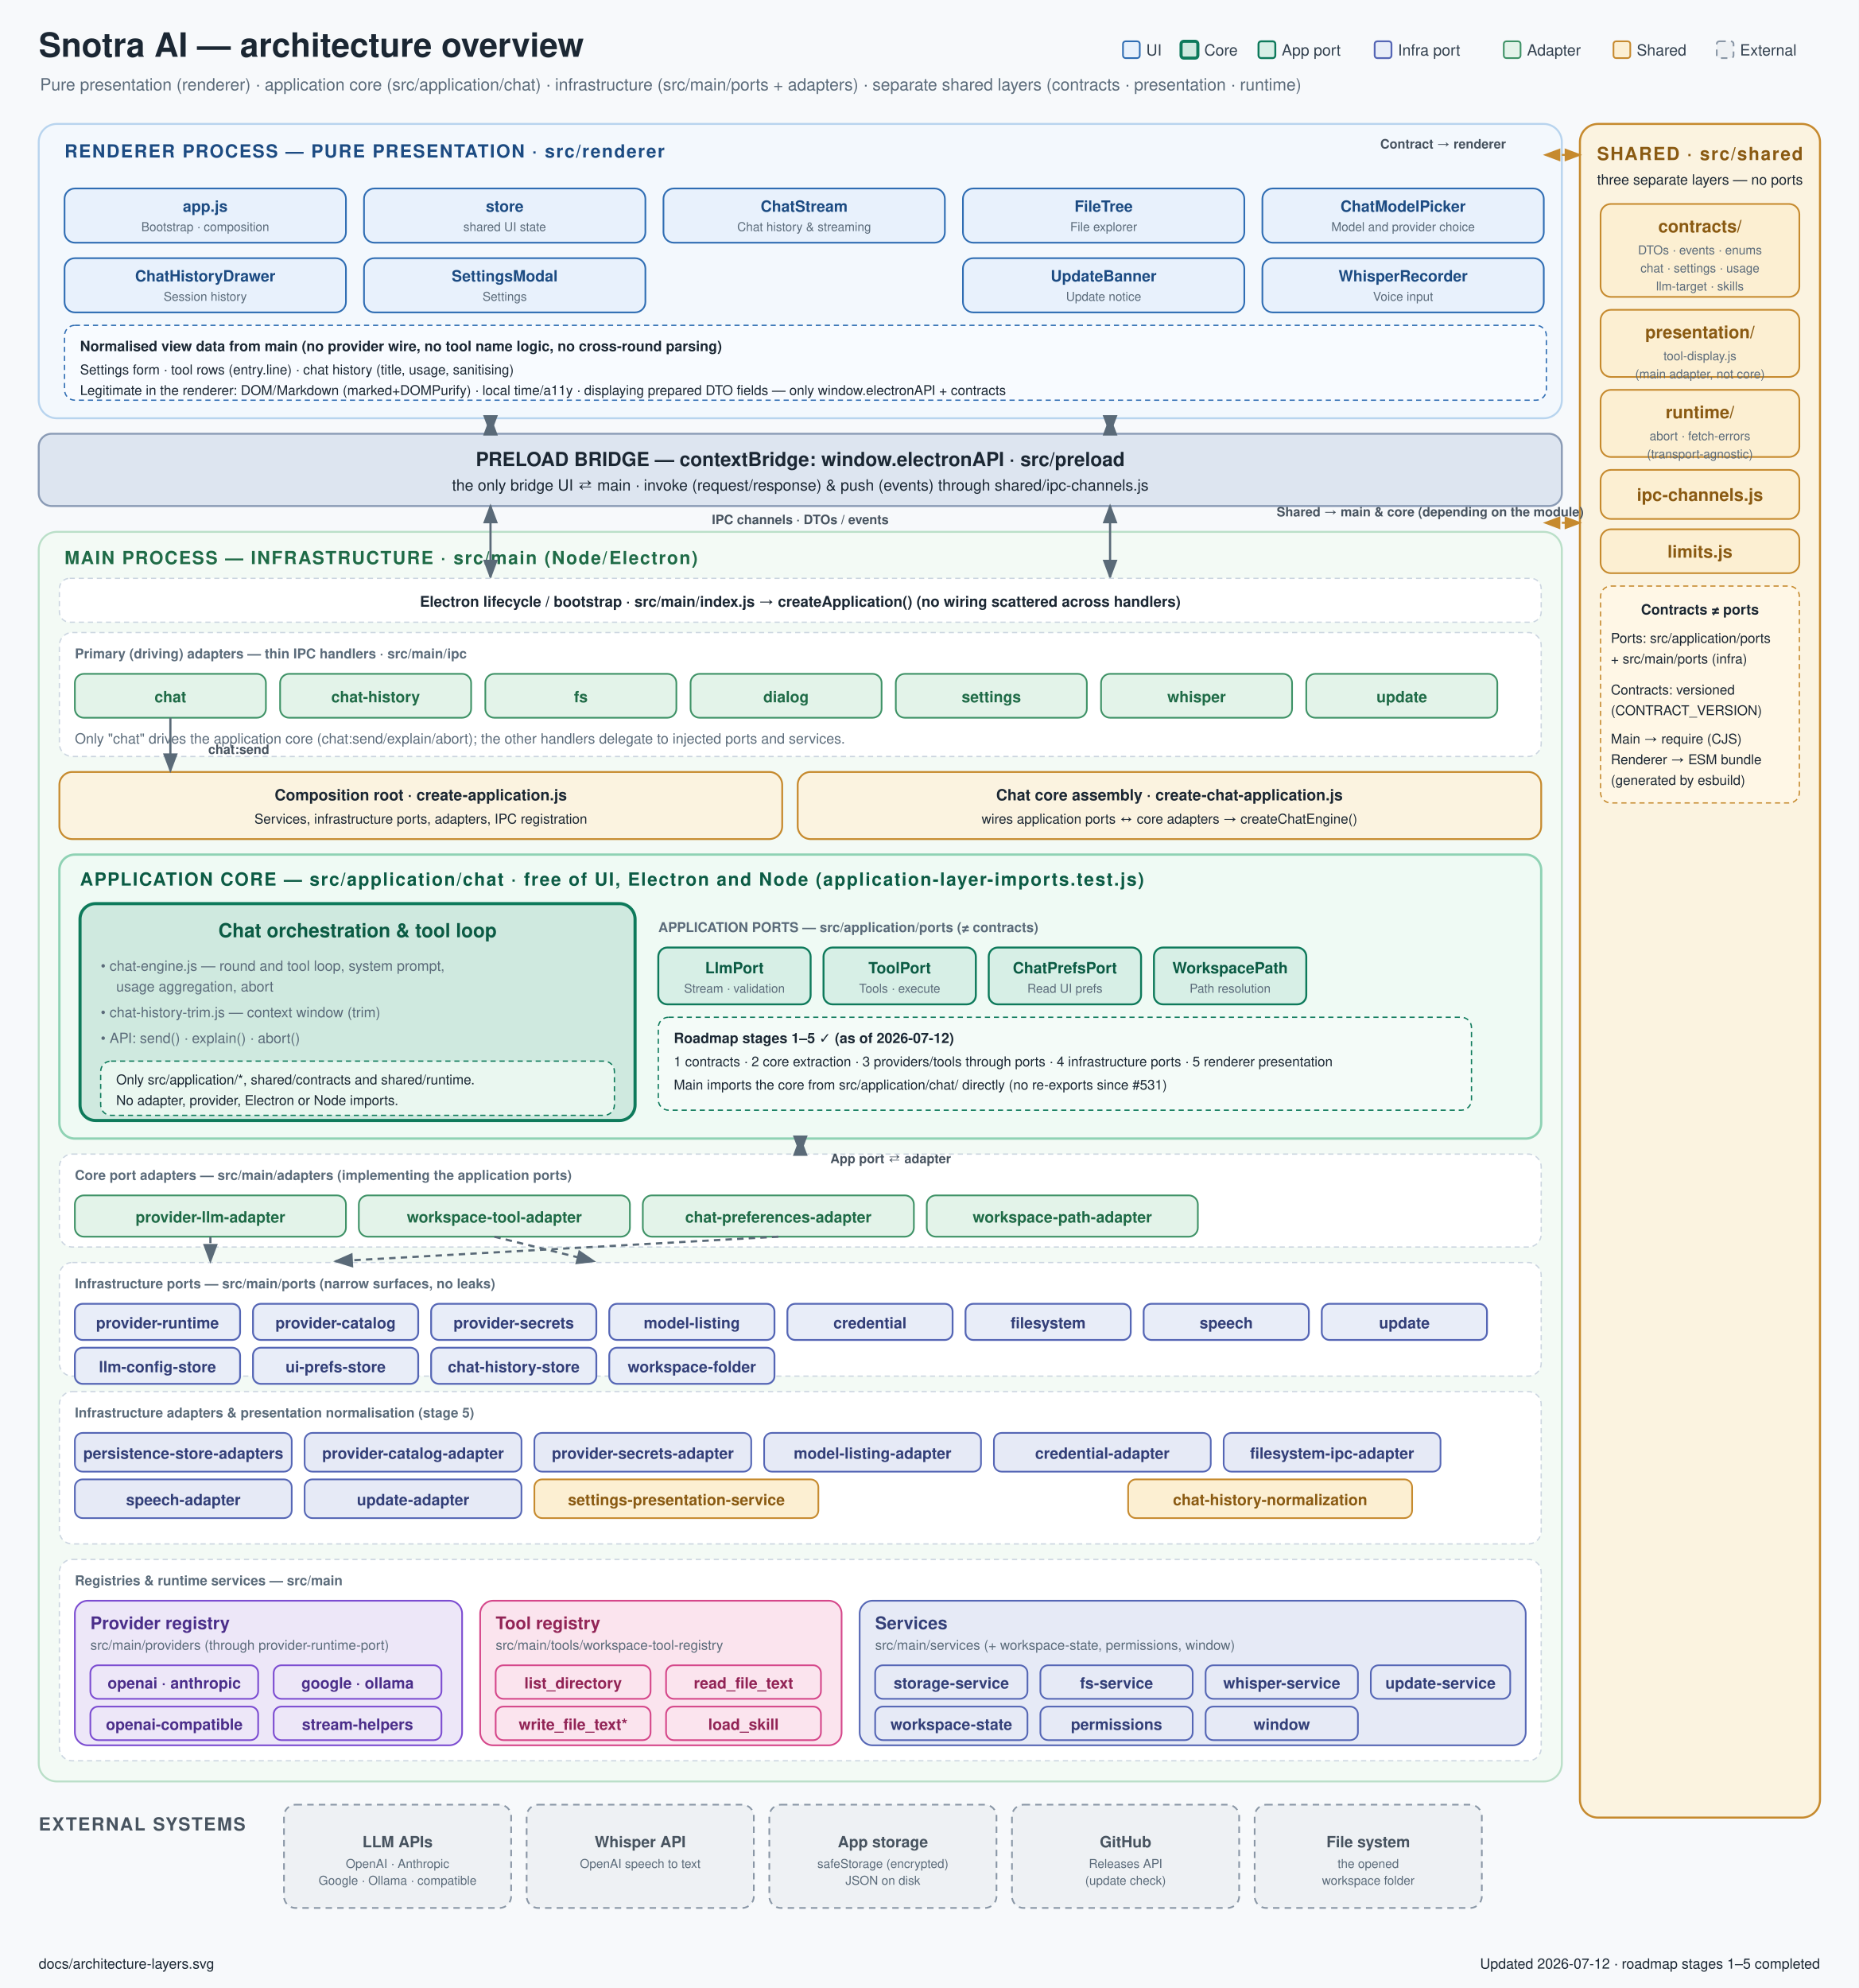
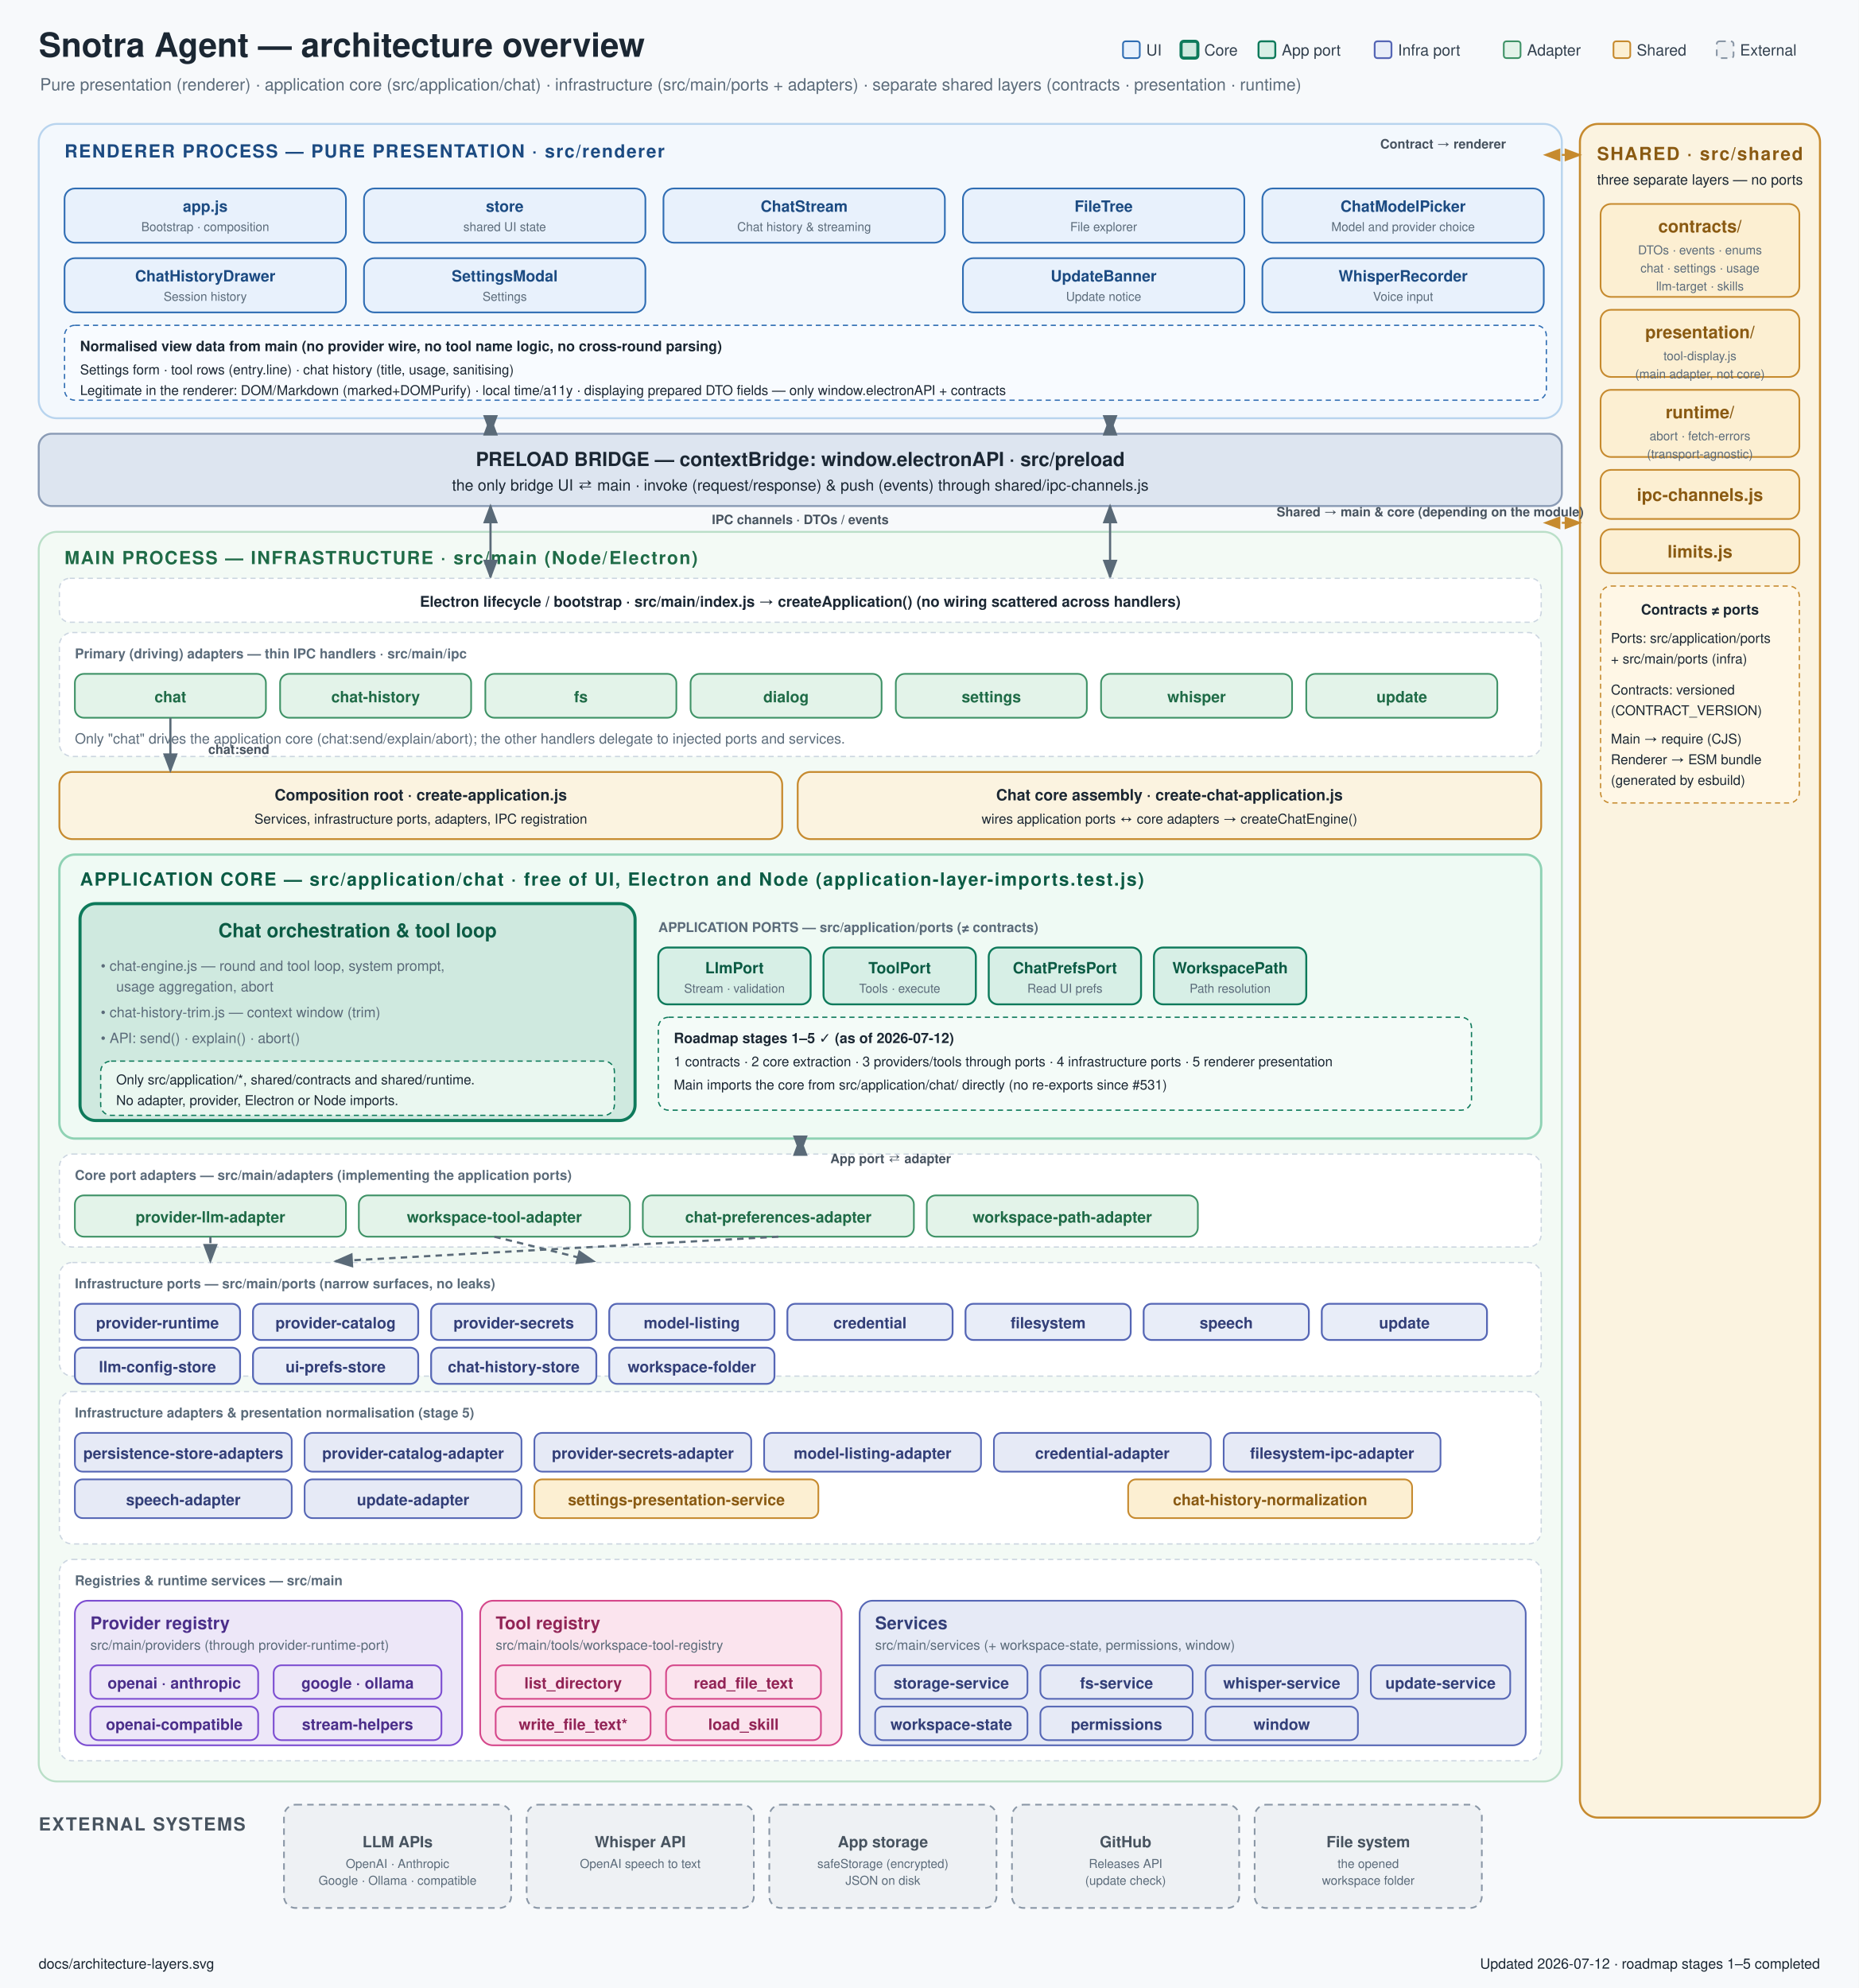
<svg xmlns="http://www.w3.org/2000/svg" viewBox="0 0 1440 1540" width="1440" height="1540" role="img" aria-labelledby="title desc" font-family="'Segoe UI', Helvetica, Arial, sans-serif">
  <defs>
    <marker id="ah" viewBox="0 0 8 6" markerWidth="9" markerHeight="7" refX="7" refY="3" orient="auto-start-reverse">
      <path d="M0,0 L8,3 L0,6 Z" fill="#5a6a78" />
    </marker>
    <marker id="ahc" viewBox="0 0 8 6" markerWidth="9" markerHeight="7" refX="7" refY="3" orient="auto-start-reverse">
      <path d="M0,0 L8,3 L0,6 Z" fill="#c68a2e" />
    </marker>
    <style>
      text{fill:#1b2733}
      .t-title{font-size:26px;font-weight:700}
      .t-sub{font-size:13px;fill:#5b6b7a}
      .zlabel{font-size:14px;font-weight:700;letter-spacing:1px}
      .btitle{font-size:13.5px;font-weight:700}
      .bsub{font-size:10.5px;fill:#5b6b7a}
      .chip{font-size:12px;font-weight:600;text-anchor:middle}
      .chipsub{font-size:9.5px;fill:#5b6b7a;text-anchor:middle}
      .note{font-size:11px;fill:#5b6b7a}
      .arrlbl{font-size:10px;fill:#47535f;font-weight:600;text-anchor:middle}
      .legend{font-size:12px;fill:#33414f}
      .tt-ui{fill:#1c4b82}.tt-hand{fill:#1f6b47}.tt-prov{fill:#4b2e8a}
      .tt-tool{fill:#922456}.tt-svc{fill:#333f78}.tt-ext{fill:#47535f}
      .tt-core{fill:#0b5b44}.tt-contract{fill:#8a5a12}
      rect.ui{fill:#e8f1fc;stroke:#2f6db3;stroke-width:1.3}
      rect.hand{fill:#e3f3e9;stroke:#3e9266;stroke-width:1.3}
      rect.prov{fill:#ede7f8;stroke:#7c4dd1;stroke-width:1.3}
      rect.tool{fill:#fbe4ee;stroke:#d5478a;stroke-width:1.3}
      rect.svc{fill:#e6eaf6;stroke:#5566b5;stroke-width:1.3}
      rect.ext{fill:#eef1f4;stroke:#8a97a6;stroke-width:1.3;stroke-dasharray:5 4}
      rect.core{fill:#cfe9df;stroke:#0e7a5b;stroke-width:2.4}
      rect.port{fill:#d7efe6;stroke:#0e7a5b;stroke-width:1.5}
      rect.iport{fill:#e8edf8;stroke:#5566b5;stroke-width:1.4}
      rect.contract{fill:#fcefd2;stroke:#c68a2e;stroke-width:1.3}
      rect.zone-ui{fill:#f3f8fd;stroke:#b8d4ee;stroke-width:1.5}
      rect.zone-core{fill:#effaf4;stroke:#8fd2b4;stroke-width:1.8}
      rect.zone-main{fill:#f3faf5;stroke:#badfc8;stroke-width:1.5}
      rect.subbox{fill:#ffffff;stroke:#cbd5e0;stroke-width:1;stroke-dasharray:4 3}
      rect.preload{fill:#dde5f0;stroke:#8a9bb5;stroke-width:1.5}
      rect.comp{fill:#fbf3e0;stroke:#c68a2e;stroke-width:1.4}
      rect.spine{fill:#fbf3e0;stroke:#c68a2e;stroke-width:1.6}
      .flow{stroke:#5a6a78;stroke-width:1.7;fill:none}
      .cflow{stroke:#c68a2e;stroke-width:1.5;fill:none;stroke-dasharray:5 4}
    </style>
  </defs>
  <rect x="0" y="0" width="1440" height="1540" fill="#f7f9fb" />
-   <text class="t-title" x="30" y="44">Snotra AI — architecture overview</text>
+   <text class="t-title" x="30" y="44">Snotra Agent — architecture overview</text>
  <text class="t-sub" x="31" y="70">Pure presentation (renderer) · application core (src/application/chat) · infrastructure (src/main/ports + adapters) · separate shared layers (contracts · presentation · runtime)</text>
  <g>
    <rect class="ui" x="870" y="32" width="13" height="13" rx="2" />
    <text class="legend" x="888" y="43">UI</text>
    <rect class="core" x="915" y="32" width="13" height="13" rx="2" />
    <text class="legend" x="933" y="43">Core</text>
    <rect class="port" x="975" y="32" width="13" height="13" rx="2" />
    <text class="legend" x="993" y="43">App port</text>
    <rect class="iport" x="1065" y="32" width="13" height="13" rx="2" />
    <text class="legend" x="1083" y="43">Infra port</text>
    <rect class="hand" x="1165" y="32" width="13" height="13" rx="2" />
    <text class="legend" x="1183" y="43">Adapter</text>
    <rect class="contract" x="1250" y="32" width="13" height="13" rx="2" />
    <text class="legend" x="1268" y="43">Shared</text>
    <rect class="ext" x="1330" y="32" width="13" height="13" rx="2" />
    <text class="legend" x="1348" y="43">External</text>
  </g>
  <rect class="zone-ui" x="30" y="96" width="1180" height="228" rx="14" />
  <text class="zlabel tt-ui" x="50" y="122">RENDERER PROCESS — PURE PRESENTATION · src/renderer</text>
  <g>
    <rect class="ui" x="50" y="146" width="218" height="42" rx="8" />
    <text class="chip tt-ui" x="159" y="164">app.js</text>
    <text class="chipsub" x="159" y="179">Bootstrap · composition</text>
    <rect class="ui" x="282" y="146" width="218" height="42" rx="8" />
    <text class="chip tt-ui" x="391" y="164">store</text>
    <text class="chipsub" x="391" y="179">shared UI state</text>
    <rect class="ui" x="514" y="146" width="218" height="42" rx="8" />
    <text class="chip tt-ui" x="623" y="164">ChatStream</text>
    <text class="chipsub" x="623" y="179">Chat history &amp; streaming</text>
    <rect class="ui" x="746" y="146" width="218" height="42" rx="8" />
    <text class="chip tt-ui" x="855" y="164">FileTree</text>
    <text class="chipsub" x="855" y="179">File explorer</text>
    <rect class="ui" x="978" y="146" width="218" height="42" rx="8" />
    <text class="chip tt-ui" x="1087" y="164">ChatModelPicker</text>
    <text class="chipsub" x="1087" y="179">Model and provider choice</text>
  </g>
  <g>
    <rect class="ui" x="50" y="200" width="218" height="42" rx="8" />
    <text class="chip tt-ui" x="159" y="218">ChatHistoryDrawer</text>
    <text class="chipsub" x="159" y="233">Session history</text>
    <rect class="ui" x="282" y="200" width="218" height="42" rx="8" />
    <text class="chip tt-ui" x="391" y="218">SettingsModal</text>
    <text class="chipsub" x="391" y="233">Settings</text>
    <rect class="ui" x="746" y="200" width="218" height="42" rx="8" />
    <text class="chip tt-ui" x="855" y="218">UpdateBanner</text>
    <text class="chipsub" x="855" y="233">Update notice</text>
    <rect class="ui" x="978" y="200" width="218" height="42" rx="8" />
    <text class="chip tt-ui" x="1087" y="218">WhisperRecorder</text>
    <text class="chipsub" x="1087" y="233">Voice input</text>
  </g>
  <rect x="50" y="252" width="1148" height="58" rx="8" fill="#f8fbff" stroke="#2f6db3" stroke-width="1" stroke-dasharray="4 3" />
  <text x="62" y="272" font-size="11" font-weight="700" fill="#1c4b82">Normalised view data from main (no provider wire, no tool name logic, no cross-round parsing)</text>
  <text x="62" y="290" font-size="10.5" fill="#475569">Settings form · tool rows (entry.line) · chat history (title, usage, sanitising)</text>
  <text x="62" y="306" font-size="10.5" fill="#475569">Legitimate in the renderer: DOM/Markdown (marked+DOMPurify) · local time/a11y · displaying prepared DTO fields — only window.electronAPI + contracts</text>
  <rect class="preload" x="30" y="336" width="1180" height="56" rx="10" />
  <text x="620" y="361" text-anchor="middle" font-size="15" font-weight="700" fill="#1e2b3d">PRELOAD BRIDGE — contextBridge: window.electronAPI · src/preload</text>
  <text x="620" y="380" text-anchor="middle" font-size="12" fill="#475569">the only bridge UI ⇄ main · invoke (request/response) &amp; push (events) through shared/ipc-channels.js</text>
  <line class="flow" x1="380" y1="324" x2="380" y2="335" marker-end="url(#ah)" marker-start="url(#ah)" />
  <line class="flow" x1="860" y1="324" x2="860" y2="335" marker-end="url(#ah)" marker-start="url(#ah)" />
  <rect class="zone-main" x="30" y="412" width="1180" height="968" rx="14" />
  <text class="zlabel tt-hand" x="50" y="437">MAIN PROCESS — INFRASTRUCTURE · src/main (Node/Electron)</text>
  <line class="flow" x1="380" y1="392" x2="380" y2="447" marker-end="url(#ah)" marker-start="url(#ah)" />
  <line class="flow" x1="860" y1="392" x2="860" y2="447" marker-end="url(#ah)" marker-start="url(#ah)" />
  <text class="arrlbl" x="620" y="406">IPC channels · DTOs / events</text>
  <rect class="subbox" x="46" y="448" width="1148" height="34" rx="8" />
  <text x="620" y="470" text-anchor="middle" font-size="11.5" font-weight="700" fill="#47535f">Electron lifecycle / bootstrap · src/main/index.js → createApplication() (no wiring scattered across handlers)</text>
  <rect class="subbox" x="46" y="490" width="1148" height="96" rx="10" />
  <text class="bsub" x="58" y="510" font-weight="700" fill="#1f6b47">Primary (driving) adapters — thin IPC handlers · src/main/ipc</text>
  <g>
    <rect class="hand" x="58" y="522" width="148" height="34" rx="7" />
    <text class="chip tt-hand" x="132" y="544">chat</text>
    <rect class="hand" x="217" y="522" width="148" height="34" rx="7" />
    <text class="chip tt-hand" x="291" y="544">chat-history</text>
    <rect class="hand" x="376" y="522" width="148" height="34" rx="7" />
    <text class="chip tt-hand" x="450" y="544">fs</text>
    <rect class="hand" x="535" y="522" width="148" height="34" rx="7" />
    <text class="chip tt-hand" x="609" y="544">dialog</text>
    <rect class="hand" x="694" y="522" width="148" height="34" rx="7" />
    <text class="chip tt-hand" x="768" y="544">settings</text>
    <rect class="hand" x="853" y="522" width="148" height="34" rx="7" />
    <text class="chip tt-hand" x="927" y="544">whisper</text>
    <rect class="hand" x="1012" y="522" width="148" height="34" rx="7" />
    <text class="chip tt-hand" x="1086" y="544">update</text>
  </g>
  <text class="note" x="58" y="576">Only "chat" drives the application core (chat:send/explain/abort); the other handlers delegate to injected ports and services.</text>
  <rect class="comp" x="46" y="598" width="560" height="52" rx="10" />
  <text x="326" y="620" text-anchor="middle" font-size="12" font-weight="700" fill="#8a5a12">Composition root · create-application.js</text>
  <text x="326" y="638" text-anchor="middle" font-size="10.5" fill="#8a5a12">Services, infrastructure ports, adapters, IPC registration</text>
  <rect class="comp" x="618" y="598" width="576" height="52" rx="10" />
  <text x="906" y="620" text-anchor="middle" font-size="12" font-weight="700" fill="#8a5a12">Chat core assembly · create-chat-application.js</text>
  <text x="906" y="638" text-anchor="middle" font-size="10.5" fill="#8a5a12">wires application ports ↔ core adapters → createChatEngine()</text>
  <line class="flow" x1="132" y1="556" x2="132" y2="597" marker-end="url(#ah)" />
  <text class="arrlbl" x="185" y="584">chat:send</text>
  <rect class="zone-core" x="46" y="662" width="1148" height="220" rx="12" />
  <text class="zlabel tt-core" x="62" y="686">APPLICATION CORE — src/application/chat · free of UI, Electron and Node (application-layer-imports.test.js)</text>
  <rect class="core" x="62" y="700" width="430" height="168" rx="12" />
  <text x="277" y="726" text-anchor="middle" font-size="15" font-weight="700" class="tt-core">Chat orchestration &amp; tool loop</text>
  <text class="note" x="78" y="752" fill="#204b3d">• chat-engine.js — round and tool loop, system prompt,</text>
  <text class="note" x="90" y="768" fill="#204b3d">usage aggregation, abort</text>
  <text class="note" x="78" y="788" fill="#204b3d">• chat-history-trim.js — context window (trim)</text>
  <text class="note" x="78" y="808" fill="#204b3d">• API: send() · explain() · abort()</text>
  <rect x="78" y="822" width="398" height="42" rx="8" fill="#eaf7f0" stroke="#0e7a5b" stroke-width="1" stroke-dasharray="4 3" />
  <text x="90" y="840" font-size="10.5" fill="#356b58">Only src/application/*, shared/contracts and shared/runtime.</text>
  <text x="90" y="856" font-size="10.5" fill="#356b58">No adapter, provider, Electron or Node imports.</text>
  <text class="bsub" x="510" y="722" font-weight="700" fill="#0b5b44">APPLICATION PORTS — src/application/ports (≠ contracts)</text>
  <g>
    <rect class="port" x="510" y="734" width="118" height="44" rx="7" />
    <text class="chip tt-core" x="569" y="754">LlmPort</text>
    <text class="chipsub" x="569" y="769">Stream · validation</text>
    <rect class="port" x="638" y="734" width="118" height="44" rx="7" />
    <text class="chip tt-core" x="697" y="754">ToolPort</text>
    <text class="chipsub" x="697" y="769">Tools · execute</text>
    <rect class="port" x="766" y="734" width="118" height="44" rx="7" />
    <text class="chip tt-core" x="825" y="754">ChatPrefsPort</text>
    <text class="chipsub" x="825" y="769">Read UI prefs</text>
    <rect class="port" x="894" y="734" width="118" height="44" rx="7" />
    <text class="chip tt-core" x="953" y="754">WorkspacePath</text>
    <text class="chipsub" x="953" y="769">Path resolution</text>
  </g>
  <rect x="510" y="788" width="630" height="72" rx="8" fill="#f4fbf8" stroke="#0e7a5b" stroke-width="1" stroke-dasharray="4 3" />
  <text x="522" y="808" font-size="11" font-weight="700" fill="#0b5b44">Roadmap stages 1–5 ✓ (as of 2026-07-12)</text>
  <text x="522" y="826" font-size="10.5" fill="#356b58">1 contracts · 2 core extraction · 3 providers/tools through ports · 4 infrastructure ports · 5 renderer presentation</text>
  <text x="522" y="844" font-size="10.5" fill="#356b58">Main imports the core from src/application/chat/ directly (no re-exports since #531)</text>
  <rect class="subbox" x="46" y="894" width="1148" height="72" rx="10" />
  <text class="bsub" x="58" y="914" font-weight="700" fill="#1f6b47">Core port adapters — src/main/adapters (implementing the application ports)</text>
  <g>
    <rect class="hand" x="58" y="926" width="210" height="32" rx="7" />
    <text class="chip tt-hand" x="163" y="947">provider-llm-adapter</text>
    <rect class="hand" x="278" y="926" width="210" height="32" rx="7" />
    <text class="chip tt-hand" x="383" y="947">workspace-tool-adapter</text>
    <rect class="hand" x="498" y="926" width="210" height="32" rx="7" />
    <text class="chip tt-hand" x="603" y="947">chat-preferences-adapter</text>
    <rect class="hand" x="718" y="926" width="210" height="32" rx="7" />
    <text class="chip tt-hand" x="823" y="947">workspace-path-adapter</text>
  </g>
  <line class="flow" x1="620" y1="882" x2="620" y2="893" marker-end="url(#ah)" marker-start="url(#ah)" />
  <text class="arrlbl" x="690" y="901">App port ⇄ adapter</text>
  <rect class="subbox" x="46" y="978" width="1148" height="88" rx="10" />
  <text class="bsub" x="58" y="998" font-weight="700" fill="#333f78">Infrastructure ports — src/main/ports (narrow surfaces, no leaks)</text>
  <g>
    <rect class="iport" x="58" y="1010" width="128" height="28" rx="6" />
    <text class="chip tt-svc" x="122" y="1029">provider-runtime</text>
    <rect class="iport" x="196" y="1010" width="128" height="28" rx="6" />
    <text class="chip tt-svc" x="260" y="1029">provider-catalog</text>
    <rect class="iport" x="334" y="1010" width="128" height="28" rx="6" />
    <text class="chip tt-svc" x="398" y="1029">provider-secrets</text>
    <rect class="iport" x="472" y="1010" width="128" height="28" rx="6" />
    <text class="chip tt-svc" x="536" y="1029">model-listing</text>
    <rect class="iport" x="610" y="1010" width="128" height="28" rx="6" />
    <text class="chip tt-svc" x="674" y="1029">credential</text>
    <rect class="iport" x="748" y="1010" width="128" height="28" rx="6" />
    <text class="chip tt-svc" x="812" y="1029">filesystem</text>
    <rect class="iport" x="886" y="1010" width="128" height="28" rx="6" />
    <text class="chip tt-svc" x="950" y="1029">speech</text>
    <rect class="iport" x="1024" y="1010" width="128" height="28" rx="6" />
    <text class="chip tt-svc" x="1088" y="1029">update</text>
  </g>
  <g>
    <rect class="iport" x="58" y="1044" width="128" height="28" rx="6" />
    <text class="chip tt-svc" x="122" y="1063">llm-config-store</text>
    <rect class="iport" x="196" y="1044" width="128" height="28" rx="6" />
    <text class="chip tt-svc" x="260" y="1063">ui-prefs-store</text>
    <rect class="iport" x="334" y="1044" width="128" height="28" rx="6" />
    <text class="chip tt-svc" x="398" y="1063">chat-history-store</text>
    <rect class="iport" x="472" y="1044" width="128" height="28" rx="6" />
    <text class="chip tt-svc" x="536" y="1063">workspace-folder</text>
  </g>
  <rect class="subbox" x="46" y="1078" width="1148" height="118" rx="10" />
  <text class="bsub" x="58" y="1098" font-weight="700" fill="#333f78">Infrastructure adapters &amp; presentation normalisation (stage 5)</text>
  <g>
    <rect class="svc" x="58" y="1110" width="168" height="30" rx="6" />
    <text class="chip tt-svc" x="142" y="1130">persistence-store-adapters</text>
    <rect class="svc" x="236" y="1110" width="168" height="30" rx="6" />
    <text class="chip tt-svc" x="320" y="1130">provider-catalog-adapter</text>
    <rect class="svc" x="414" y="1110" width="168" height="30" rx="6" />
    <text class="chip tt-svc" x="498" y="1130">provider-secrets-adapter</text>
    <rect class="svc" x="592" y="1110" width="168" height="30" rx="6" />
    <text class="chip tt-svc" x="676" y="1130">model-listing-adapter</text>
    <rect class="svc" x="770" y="1110" width="168" height="30" rx="6" />
    <text class="chip tt-svc" x="854" y="1130">credential-adapter</text>
    <rect class="svc" x="948" y="1110" width="168" height="30" rx="6" />
    <text class="chip tt-svc" x="1032" y="1130">filesystem-ipc-adapter</text>
  </g>
  <g>
    <rect class="svc" x="58" y="1146" width="168" height="30" rx="6" />
    <text class="chip tt-svc" x="142" y="1166">speech-adapter</text>
    <rect class="svc" x="236" y="1146" width="168" height="30" rx="6" />
    <text class="chip tt-svc" x="320" y="1166">update-adapter</text>
    <rect class="contract" x="414" y="1146" width="220" height="30" rx="6" />
    <text class="chip tt-contract" x="524" y="1166">settings-presentation-service</text>
    <rect class="contract" x="874" y="1146" width="220" height="30" rx="6" />
    <text class="chip tt-contract" x="984" y="1166">chat-history-normalization</text>
  </g>
  <rect class="subbox" x="46" y="1208" width="1148" height="156" rx="10" />
  <text class="bsub" x="58" y="1228" font-weight="700" fill="#333f78">Registries &amp; runtime services — src/main</text>
  <rect class="prov" x="58" y="1240" width="300" height="112" rx="10" fill="#f6f2fd" />
  <text class="btitle tt-prov" x="70" y="1262">Provider registry</text>
  <text class="bsub" x="70" y="1278">src/main/providers (through provider-runtime-port)</text>
  <g>
    <rect class="prov" x="70" y="1290" width="130" height="26" rx="6" />
    <text class="chip tt-prov" x="135" y="1308">openai · anthropic</text>
    <rect class="prov" x="212" y="1290" width="130" height="26" rx="6" />
    <text class="chip tt-prov" x="277" y="1308">google · ollama</text>
    <rect class="prov" x="70" y="1322" width="130" height="26" rx="6" />
    <text class="chip tt-prov" x="135" y="1340">openai-compatible</text>
    <rect class="prov" x="212" y="1322" width="130" height="26" rx="6" />
    <text class="chip tt-prov" x="277" y="1340">stream-helpers</text>
  </g>
  <rect class="tool" x="372" y="1240" width="280" height="112" rx="10" fill="#fdf1f6" />
  <text class="btitle tt-tool" x="384" y="1262">Tool registry</text>
  <text class="bsub" x="384" y="1278">src/main/tools/workspace-tool-registry</text>
  <g>
    <rect class="tool" x="384" y="1290" width="120" height="26" rx="6" />
    <text class="chip tt-tool" x="444" y="1308">list_directory</text>
    <rect class="tool" x="516" y="1290" width="120" height="26" rx="6" />
    <text class="chip tt-tool" x="576" y="1308">read_file_text</text>
    <rect class="tool" x="384" y="1322" width="120" height="26" rx="6" />
    <text class="chip tt-tool" x="444" y="1340">write_file_text*</text>
    <rect class="tool" x="516" y="1322" width="120" height="26" rx="6" />
    <text class="chip tt-tool" x="576" y="1340">load_skill</text>
  </g>
  <rect class="svc" x="666" y="1240" width="516" height="112" rx="10" fill="#eef1f8" />
  <text class="btitle tt-svc" x="678" y="1262">Services</text>
  <text class="bsub" x="678" y="1278">src/main/services (+ workspace-state, permissions, window)</text>
  <g>
    <rect class="svc" x="678" y="1290" width="118" height="26" rx="6" />
    <text class="chip tt-svc" x="737" y="1308">storage-service</text>
    <rect class="svc" x="806" y="1290" width="118" height="26" rx="6" />
    <text class="chip tt-svc" x="865" y="1308">fs-service</text>
    <rect class="svc" x="934" y="1290" width="118" height="26" rx="6" />
    <text class="chip tt-svc" x="993" y="1308">whisper-service</text>
    <rect class="svc" x="1062" y="1290" width="108" height="26" rx="6" />
    <text class="chip tt-svc" x="1116" y="1308">update-service</text>
    <rect class="svc" x="678" y="1322" width="118" height="26" rx="6" />
    <text class="chip tt-svc" x="737" y="1340">workspace-state</text>
    <rect class="svc" x="806" y="1322" width="118" height="26" rx="6" />
    <text class="chip tt-svc" x="865" y="1340">permissions</text>
    <rect class="svc" x="934" y="1322" width="118" height="26" rx="6" />
    <text class="chip tt-svc" x="993" y="1340">window</text>
  </g>
  <line class="flow" x1="163" y1="958" x2="163" y2="977" marker-end="url(#ah)" stroke-dasharray="5 4" />
  <line class="flow" x1="383" y1="958" x2="460" y2="977" marker-end="url(#ah)" stroke-dasharray="5 4" />
  <line class="flow" x1="603" y1="958" x2="260" y2="977" marker-end="url(#ah)" stroke-dasharray="5 4" />
  <text class="zlabel tt-ext" x="30" y="1418">EXTERNAL SYSTEMS</text>
  <g>
    <rect class="ext" x="220" y="1398" width="176" height="80" rx="9" />
    <text class="chip tt-ext" x="308" y="1431">LLM APIs</text>
    <text class="chipsub" x="308" y="1447">OpenAI · Anthropic</text>
    <text class="chipsub" x="308" y="1460">Google · Ollama · compatible</text>
    <rect class="ext" x="408" y="1398" width="176" height="80" rx="9" />
    <text class="chip tt-ext" x="496" y="1431">Whisper API</text>
    <text class="chipsub" x="496" y="1447">OpenAI speech to text</text>
    <rect class="ext" x="596" y="1398" width="176" height="80" rx="9" />
    <text class="chip tt-ext" x="684" y="1431">App storage</text>
    <text class="chipsub" x="684" y="1447">safeStorage (encrypted)</text>
    <text class="chipsub" x="684" y="1460">JSON on disk</text>
    <rect class="ext" x="784" y="1398" width="176" height="80" rx="9" />
    <text class="chip tt-ext" x="872" y="1431">GitHub</text>
    <text class="chipsub" x="872" y="1447">Releases API</text>
    <text class="chipsub" x="872" y="1460">(update check)</text>
    <rect class="ext" x="972" y="1398" width="176" height="80" rx="9" />
    <text class="chip tt-ext" x="1060" y="1431">File system</text>
    <text class="chipsub" x="1060" y="1447">the opened</text>
    <text class="chipsub" x="1060" y="1460">workspace folder</text>
  </g>
  <rect class="spine" x="1224" y="96" width="186" height="1312" rx="14" />
  <text x="1317" y="124" text-anchor="middle" class="zlabel tt-contract">SHARED · src/shared</text>
  <text x="1317" y="143" text-anchor="middle" font-size="11" fill="#8a5a12">three separate layers — no ports</text>
  <rect class="contract" x="1240" y="158" width="154" height="72" rx="8" />
  <text class="btitle tt-contract" x="1317" y="180" text-anchor="middle">contracts/</text>
  <text class="chipsub" x="1317" y="197" fill="#8a5a12">DTOs · events · enums</text>
  <text class="chipsub" x="1317" y="211" fill="#8a5a12">chat · settings · usage</text>
  <text class="chipsub" x="1317" y="225" fill="#8a5a12">llm-target · skills</text>
  <rect class="contract" x="1240" y="240" width="154" height="52" rx="8" fill="#fdf6e3" />
  <text class="btitle tt-contract" x="1317" y="262" text-anchor="middle">presentation/</text>
  <text class="chipsub" x="1317" y="279" fill="#8a5a12">tool-display.js</text>
  <text class="chipsub" x="1317" y="293" fill="#8a5a12">(main adapter, not core)</text>
  <rect class="contract" x="1240" y="302" width="154" height="52" rx="8" fill="#eef2ff" />
  <text class="btitle tt-contract" x="1317" y="324" text-anchor="middle">runtime/</text>
  <text class="chipsub" x="1317" y="341" fill="#8a5a12">abort · fetch-errors</text>
  <text class="chipsub" x="1317" y="355" fill="#8a5a12">(transport-agnostic)</text>
  <rect class="contract" x="1240" y="364" width="154" height="38" rx="8" />
  <text class="btitle tt-contract" x="1317" y="388" text-anchor="middle">ipc-channels.js</text>
  <rect class="contract" x="1240" y="410" width="154" height="34" rx="8" />
  <text class="btitle tt-contract" x="1317" y="432" text-anchor="middle">limits.js</text>
  <rect x="1240" y="454" width="154" height="168" rx="8" fill="#fff7e6" stroke="#c68a2e" stroke-width="1" stroke-dasharray="4 3" />
  <text x="1317" y="476" text-anchor="middle" font-size="11" font-weight="700" fill="#8a5a12">Contracts ≠ ports</text>
  <text x="1248" y="498" font-size="10.5" fill="#8a5a12">Ports: src/application/ports</text>
  <text x="1248" y="514" font-size="10.5" fill="#8a5a12">+ src/main/ports (infra)</text>
  <text x="1248" y="538" font-size="10.5" fill="#8a5a12">Contracts: versioned</text>
  <text x="1248" y="554" font-size="10.5" fill="#8a5a12">(CONTRACT_VERSION)</text>
  <text x="1248" y="576" font-size="10.5" fill="#8a5a12">Main → require (CJS)</text>
  <text x="1248" y="592" font-size="10.5" fill="#8a5a12">Renderer → ESM bundle</text>
  <text x="1248" y="608" font-size="10.5" fill="#8a5a12">(generated by esbuild)</text>
  <line class="cflow" x1="1224" y1="120" x2="1197" y2="120" marker-end="url(#ahc)" marker-start="url(#ahc)" />
  <text class="arrlbl" x="1118" y="115" fill="#8a5a12">Contract → renderer</text>
  <line class="cflow" x1="1224" y1="405" x2="1197" y2="405" marker-end="url(#ahc)" marker-start="url(#ahc)" />
  <text class="arrlbl" x="1108" y="400" fill="#8a5a12">Shared → main &amp; core (depending on the module)</text>
  <text x="30" y="1525" font-size="11" fill="#8a97a6">docs/architecture-layers.svg</text>
  <text x="1410" y="1525" text-anchor="end" font-size="11" fill="#8a97a6">Updated 2026-07-12 · roadmap stages 1–5 completed</text>
</svg>
